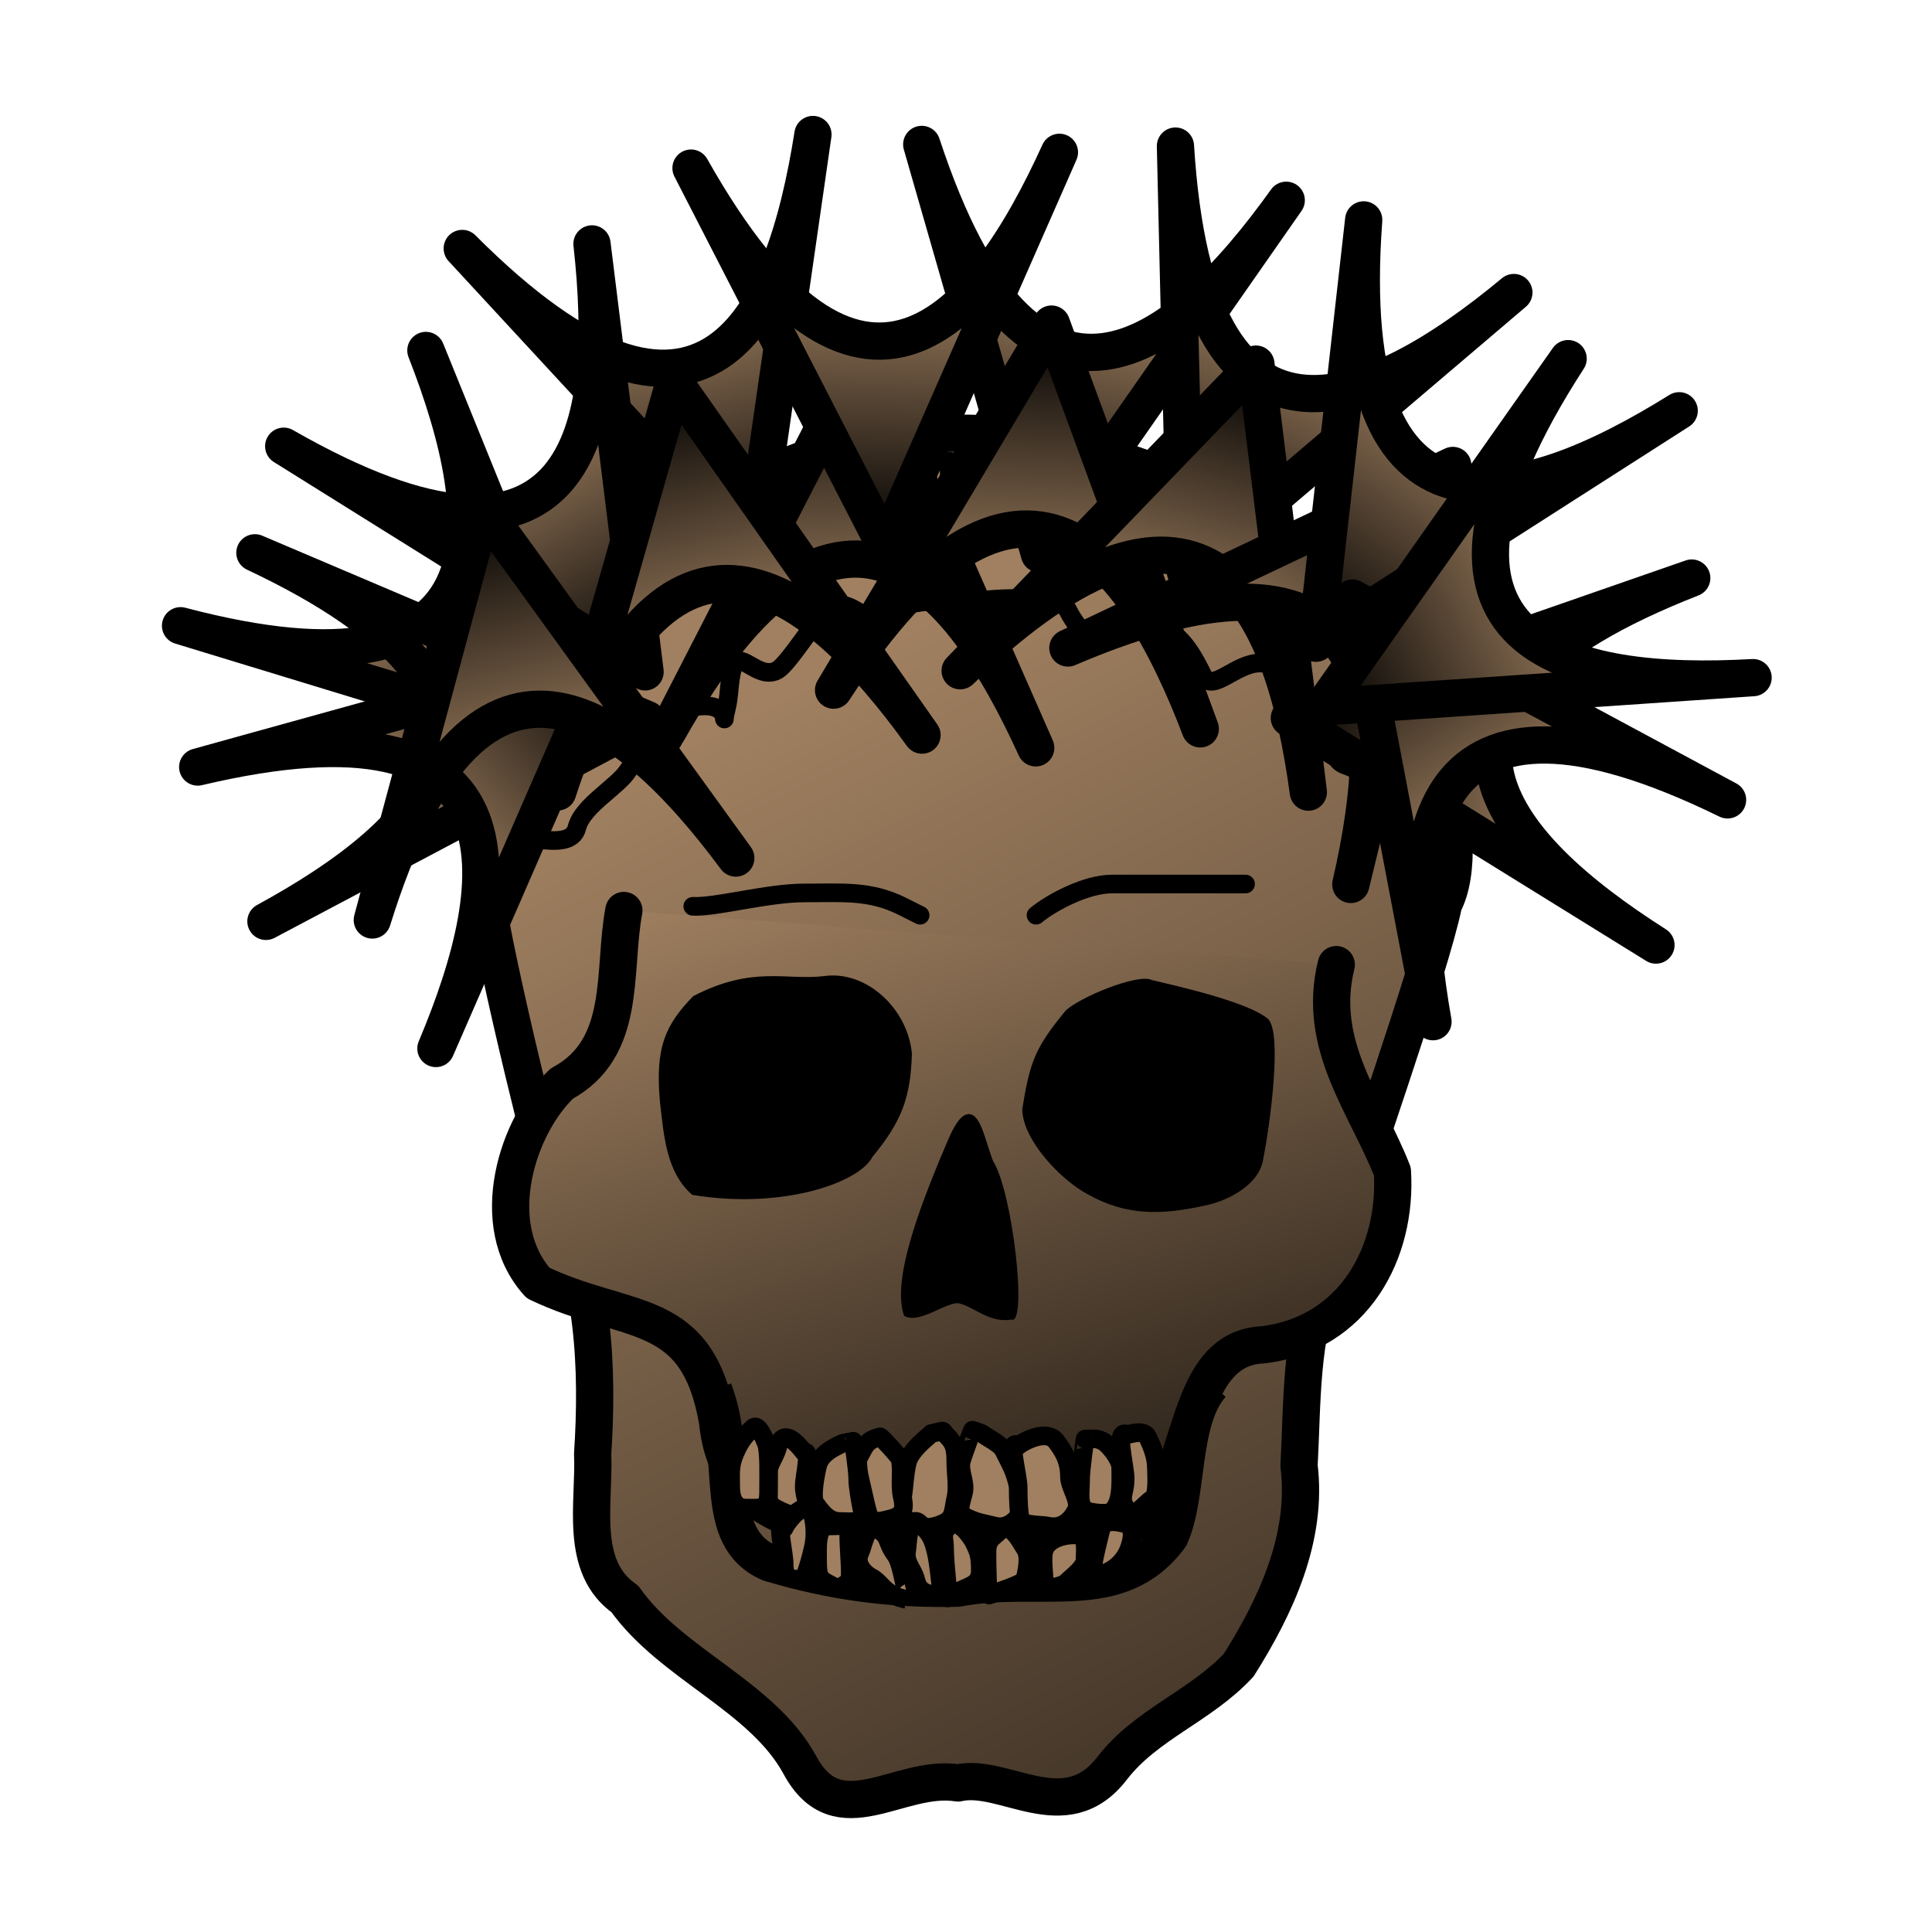
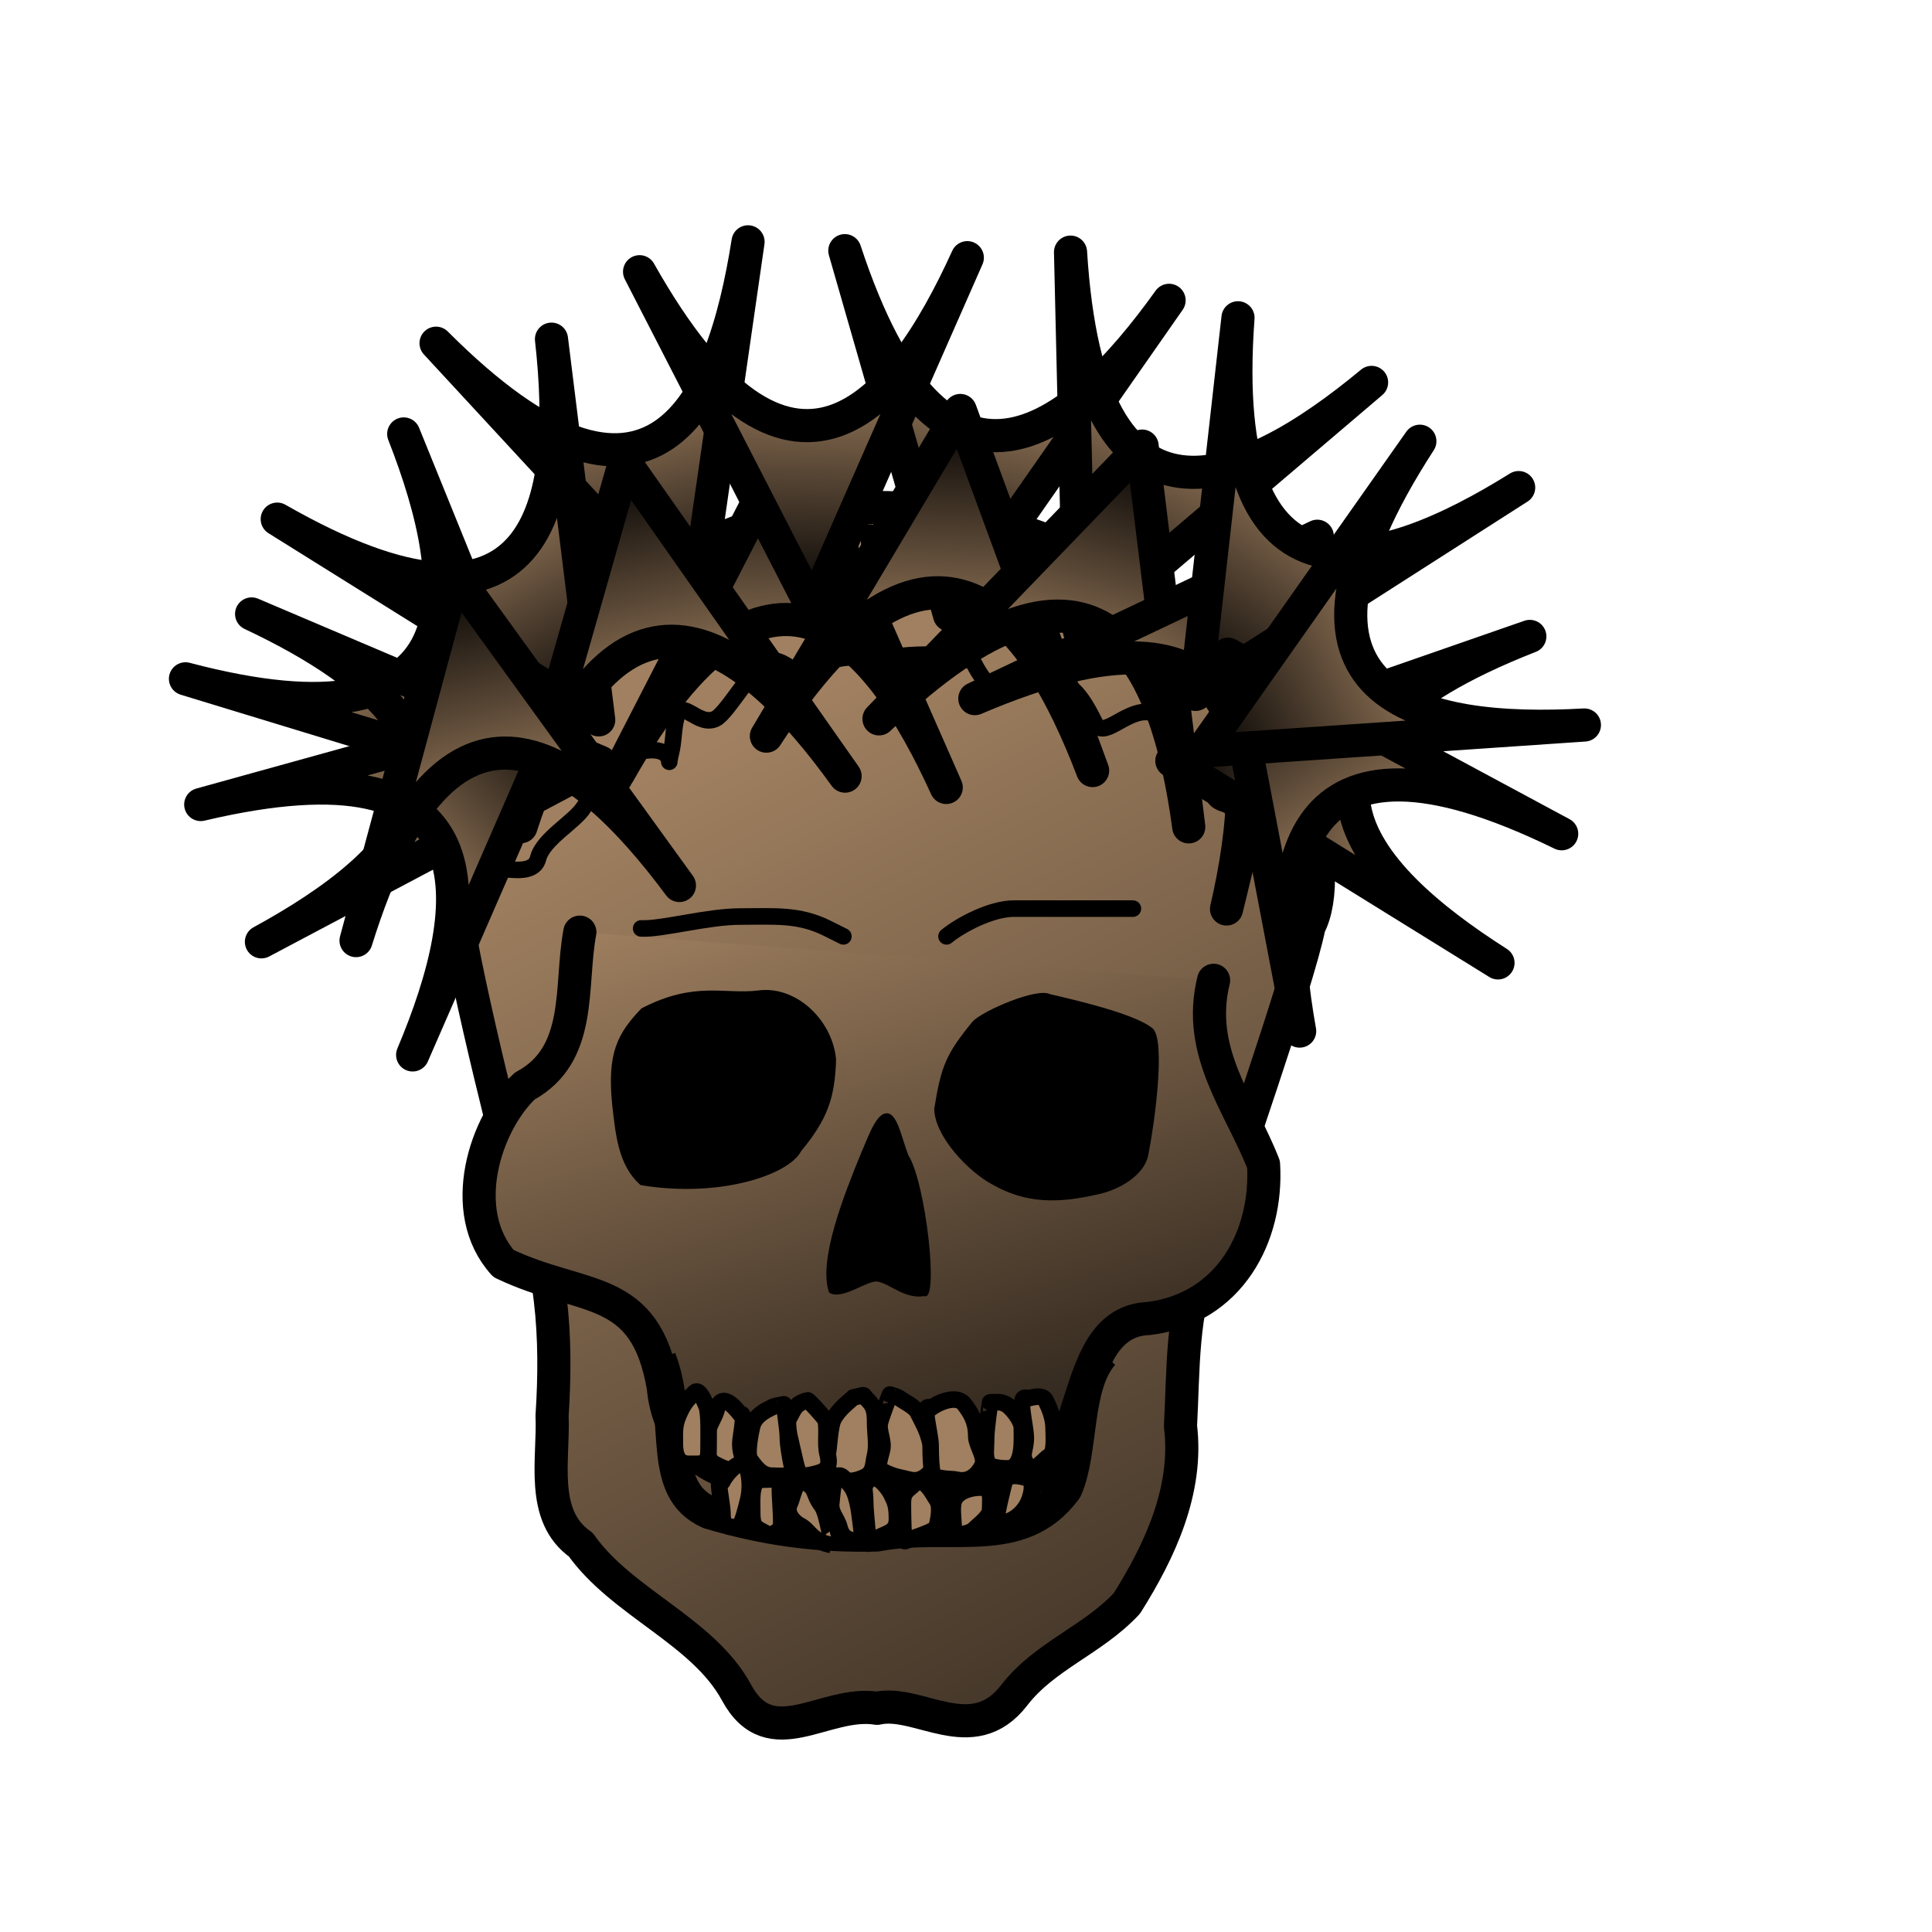
- <svg xmlns="http://www.w3.org/2000/svg" xmlns:xlink="http://www.w3.org/1999/xlink" overflow="hidden" viewBox="12 59 830 830" id="svg36220" version="1.0">
+ <svg xmlns="http://www.w3.org/2000/svg" xmlns:xlink="http://www.w3.org/1999/xlink" viewBox="0 0 933 933" width="933" height="933" id="svg36220" version="1.0">
  <defs id="defs36222">
    <linearGradient id="linearGradient5175">
      <stop style="stop-color:#a08060;stop-opacity:1" offset="0" id="stop5177" />
      <stop style="stop-color:#000000;stop-opacity:1;" offset="1" id="stop5179" />
    </linearGradient>
    <linearGradient xlink:href="#linearGradient5175" id="linearGradient2365" x1="317.823" y1="251.519" x2="716.784" y2="1040.894" gradientUnits="userSpaceOnUse" gradientTransform="matrix(0.957555,0,0,0.957555,5.117738,135.2389)" />
    <linearGradient xlink:href="#linearGradient5175" id="linearGradient2373" x1="403.641" y1="286.734" x2="535.965" y2="715.779" gradientUnits="userSpaceOnUse" gradientTransform="matrix(0.957555,0,0,0.957555,5.117738,135.2389)" />
    <linearGradient xlink:href="#linearGradient5175" id="linearGradient3212" x1="408" y1="206" x2="392" y2="313" gradientUnits="userSpaceOnUse" />
    <linearGradient xlink:href="#linearGradient5175" id="linearGradient3236" gradientUnits="userSpaceOnUse" x1="405" y1="176" x2="402" y2="281" gradientTransform="matrix(1.130489,0,0,1.130489,-50.63018,-23.65829)" />
    <linearGradient xlink:href="#linearGradient5175" id="linearGradient3240" gradientUnits="userSpaceOnUse" x1="405" y1="176" x2="402" y2="281" gradientTransform="matrix(1.109098,0.21888,-0.21888,1.109098,85.2803,-100.5017)" />
    <linearGradient xlink:href="#linearGradient5175" id="linearGradient3244" gradientUnits="userSpaceOnUse" gradientTransform="matrix(1.017334,0.492988,-0.492988,1.017334,261.0072,-174.3867)" x1="405" y1="176" x2="402" y2="281" />
    <linearGradient xlink:href="#linearGradient5175" id="linearGradient3248" gradientUnits="userSpaceOnUse" gradientTransform="matrix(0.941308,0.626054,-0.626054,0.941308,384.2847,-174.5797)" x1="405" y1="176" x2="402" y2="281" />
    <linearGradient xlink:href="#linearGradient5175" id="linearGradient3252" gradientUnits="userSpaceOnUse" gradientTransform="matrix(0.524688,1.001354,-1.001354,0.524688,656.011,-177.2386)" x1="405" y1="176" x2="402" y2="281" />
    <linearGradient xlink:href="#linearGradient5175" id="linearGradient3256" gradientUnits="userSpaceOnUse" x1="405" y1="176" x2="402" y2="281" gradientTransform="matrix(1.089125,-0.303002,0.303002,1.089125,-177.2688,112.8851)" />
    <linearGradient xlink:href="#linearGradient5175" id="linearGradient3260" gradientUnits="userSpaceOnUse" gradientTransform="matrix(0.970834,-0.579209,0.579209,0.970834,-254.1968,301.8831)" x1="405" y1="176" x2="402" y2="281" />
    <linearGradient xlink:href="#linearGradient5175" id="linearGradient3264" gradientUnits="userSpaceOnUse" gradientTransform="matrix(0.787635,-0.810947,0.810947,0.787635,-272.0044,477.7957)" x1="405" y1="176" x2="402" y2="281" />
    <linearGradient xlink:href="#linearGradient5175" id="linearGradient3278" gradientUnits="userSpaceOnUse" x1="405" y1="176" x2="402" y2="281" gradientTransform="matrix(1.130489,0,0,-1.130489,-60.80898,528.3752)" />
    <linearGradient xlink:href="#linearGradient5175" id="linearGradient3280" gradientUnits="userSpaceOnUse" gradientTransform="matrix(1.128295,7.040609e-2,7.040609e-2,-1.128295,1.66025,487.6816)" x1="405" y1="176" x2="402" y2="281" />
    <linearGradient xlink:href="#linearGradient5175" id="linearGradient3282" gradientUnits="userSpaceOnUse" gradientTransform="matrix(1.082421,0.326146,0.326146,-1.082421,35.59664,391.733)" x1="405" y1="176" x2="402" y2="281" />
    <linearGradient xlink:href="#linearGradient5175" id="linearGradient3284" gradientUnits="userSpaceOnUse" gradientTransform="matrix(0.897682,0.68715,0.68715,-0.897682,91.16528,241.8485)" x1="405" y1="176" x2="402" y2="281" />
    <linearGradient xlink:href="#linearGradient5175" id="linearGradient3286" gradientUnits="userSpaceOnUse" gradientTransform="matrix(1.108513,-0.221814,-0.221814,-1.108513,-70.53321,621.6134)" x1="405" y1="176" x2="402" y2="281" />
    <linearGradient xlink:href="#linearGradient5175" id="linearGradient3288" gradientUnits="userSpaceOnUse" gradientTransform="matrix(1.105271,-0.237442,-0.237442,-1.105271,-147.0037,681.1637)" x1="405" y1="176" x2="402" y2="281" />
    <linearGradient xlink:href="#linearGradient5175" id="linearGradient3292" gradientUnits="userSpaceOnUse" gradientTransform="matrix(-0.157829,1.119418,-1.119418,-0.157829,942.3364,-27.01519)" x1="405" y1="176" x2="402" y2="281" />
    <linearGradient xlink:href="#linearGradient5175" id="linearGradient3296" gradientUnits="userSpaceOnUse" gradientTransform="matrix(8.218347e-2,1.127499,1.127499,-8.218347e-2,-59.0949,-50.80058)" x1="405" y1="176" x2="402" y2="281" />
    <linearGradient xlink:href="#linearGradient5175" id="linearGradient3300" gradientUnits="userSpaceOnUse" gradientTransform="matrix(0.766568,0.830892,0.830892,-0.766568,-260.6619,229.316)" x1="405" y1="176" x2="402" y2="281" />
    <linearGradient xlink:href="#linearGradient5175" id="linearGradient3304" gradientUnits="userSpaceOnUse" gradientTransform="matrix(-0.931353,0.640772,-0.640772,-0.931353,1138.129,326.4624)" x1="405" y1="176" x2="402" y2="281" />
  </defs>
  <g id="layer1">
    <path style="fill:url(#linearGradient2365);fill-opacity:1;fill-rule:evenodd;stroke:#000000;stroke-width:16;stroke-linecap:round;stroke-linejoin:round;stroke-miterlimit:4;stroke-dasharray:none;stroke-opacity:1" d="M 219.61,436.869 C 220.436,387.43 242.548,340.936 277.247,307.141 C 304.132,280.956 334.458,262.984 370.021,252.238 C 402.811,242.33 446.984,243.028 479.636,252.447 C 519.371,263.91 549.346,279.368 580.922,306.027 C 628.794,346.443 645.767,421.712 632.184,447.307 C 626.723,474.513 593.89,566.973 581.085,607.817 C 570.495,633.069 571.55,661.729 570.076,688.706 C 573.87,719.56 560.135,748.989 544.173,774.333 C 527.53,792.144 504.419,799.635 489.744,818.699 C 469.593,844.876 443.405,820.4 423.557,824.971 C 398.372,820.88 372.151,847.821 355.686,817.371 C 339.575,787.575 300.245,774.014 280.449,745.927 C 260.53,732.094 267.536,704.482 266.605,683.653 C 269.03,646.451 267.183,607.901 250.723,573.77 C 249.111,569.049 225.583,478.271 219.61,436.869 z " id="path1328" />
    <path style="fill:url(#linearGradient2373);fill-opacity:1;fill-rule:evenodd;stroke:#000000;stroke-width:16;stroke-linecap:round;stroke-linejoin:round;stroke-miterlimit:4;stroke-dasharray:none;stroke-opacity:1" d="M 280.018,450.151 C 275.098,476.254 281.71,509.193 253.426,524.468 C 234.446,542.111 220.338,584.861 243.149,610.172 C 281.903,628.722 311.553,619.12 320.305,669.809 C 324.539,715.14 369.742,717.923 395.662,715.334 C 424.112,715.797 464.12,716.993 491.185,715.067 C 528.549,713.689 514.093,638.147 554.68,636.742 C 593.941,631.928 612.277,596.756 610.191,562.308 C 598.716,533.079 577.505,508.157 586.064,473.405" id="path2239" />
    <path style="fill:#000000;fill-opacity:1;fill-rule:evenodd;stroke:none;stroke-width:16;stroke-linecap:round;stroke-linejoin:round;stroke-miterlimit:4;stroke-dasharray:none;stroke-opacity:1" d="M 469.74,493.253 C 456.786,509.046 454.462,514.907 451.154,535.586 C 451.466,549.109 468.115,566.195 479.367,572.103 C 495.544,581.266 510.835,581.14 529.533,576.919 C 539.802,574.913 553.275,567.784 554.724,556.692 C 557.345,543.639 563.036,503.213 556.821,496.798 C 548.323,489.409 517.415,482.559 506.947,480.057 C 500.738,476.904 474.939,487.911 469.74,493.253 z " id="path2206" />
    <path style="fill:#000000;fill-opacity:1;fill-rule:evenodd;stroke:none;stroke-width:16;stroke-linecap:round;stroke-linejoin:round;stroke-miterlimit:4;stroke-dasharray:none;stroke-opacity:1" d="M 309.81,486.947 C 297.974,499.177 293.261,508.776 295.577,532.918 C 297.234,547.16 298.302,562.718 309.387,572.317 C 347.066,578.647 380.8,567.573 386.88,555.909 C 399.41,540.72 403.235,530.455 403.764,511.548 C 401.85,491.998 383.972,475.82 366.104,478.328 C 349.788,480.315 335.427,473.636 309.81,486.947 z " id="path2204" />
    <path style="fill:#000000;fill-opacity:1;fill-rule:evenodd;stroke:none;stroke-width:16;stroke-linecap:round;stroke-linejoin:round;stroke-miterlimit:4;stroke-dasharray:none;stroke-opacity:1" d="M 426.995,537.845 C 422.156,539.439 418.275,551.741 416.028,556.369 C 407.581,577.004 394.9,608.977 400.407,624.252 C 406.92,628.328 419.608,617.355 424.419,619.042 C 430.219,620.408 437.266,627.483 446.438,625.895 C 453.606,628.985 447.008,570.791 438.655,557.876 C 434.931,548.186 433.056,535.848 426.995,537.845 z " id="path2228" />
    <path style="fill:none;fill-opacity:1;fill-rule:evenodd;stroke:#000000;stroke-width:16;stroke-linecap:butt;stroke-linejoin:round;stroke-miterlimit:4;stroke-dasharray:none;stroke-opacity:1" d="M 318.592,656.22 C 330.013,685.718 316.955,719.184 342.531,730.434 C 369.725,738.565 395.248,741.975 423.504,741.277 C 459.205,734.493 492.785,748.83 514.676,719.067 C 522.874,700.719 518.822,669.035 532.594,653.744" id="path2244" />
    <path style="fill:#a08060;fill-opacity:1;fill-rule:evenodd;stroke:#000000;stroke-width:8;stroke-linecap:butt;stroke-linejoin:round;stroke-miterlimit:4;stroke-dasharray:none;stroke-opacity:1" d="M 412.079,674.844 C 410.456,676.539 404.974,680.436 402.503,685.377 C 400.658,689.068 400.43,699.417 399.631,702.613 C 397.928,709.425 400.531,711.681 405.376,714.104 C 409.779,716.305 414.733,714.692 417.824,713.146 C 422.142,710.987 421.544,706.883 422.612,702.613 C 423.725,698.159 422.612,691.878 422.612,687.292 C 422.612,681.418 422.068,679.087 418.782,675.801 C 416.018,673.037 418.745,673.511 412.079,674.844 z " id="path2275" />
    <path style="fill:#a08060;fill-opacity:1;fill-rule:evenodd;stroke:#000000;stroke-width:8;stroke-linecap:butt;stroke-linejoin:round;stroke-miterlimit:4;stroke-dasharray:none;stroke-opacity:1" d="M 429.772,673.43 C 429.716,673.374 425.664,684.115 424.984,686.835 C 423.918,691.099 427.054,695.79 425.941,700.241 C 424.374,706.512 423.171,708.91 426.899,710.774 C 431.827,713.238 434.443,713.378 439.347,714.604 C 445.217,716.072 448.861,711.495 450.838,708.859 C 453.313,705.558 449.493,697.734 448.923,695.453 C 447.622,690.251 445.623,686.938 443.177,682.048 C 441.777,679.246 436.731,676.973 434.559,675.345 C 433.184,674.313 431.367,674.068 429.772,673.43 z " id="path2277" />
    <path style="fill:#a08060;fill-opacity:1;fill-rule:evenodd;stroke:#000000;stroke-width:8;stroke-linecap:butt;stroke-linejoin:round;stroke-miterlimit:4;stroke-dasharray:none;stroke-opacity:1" d="M 449.424,680.088 C 444.572,676.449 449.424,692.217 449.424,698.282 C 449.424,702.856 449.6,708.562 450.381,711.688 C 451.077,714.47 459.892,714.065 461.872,714.56 C 467.979,716.087 472.126,712.246 474.32,707.857 C 476.343,703.811 471.447,698.01 471.447,693.494 C 471.447,686.023 468.399,681.77 465.702,678.173 C 461.887,673.086 452.456,677.662 449.424,680.088 z " id="path2279" />
    <path style="fill:#a08060;fill-opacity:1;fill-rule:evenodd;stroke:#000000;stroke-width:8;stroke-linecap:butt;stroke-linejoin:round;stroke-miterlimit:4;stroke-dasharray:none;stroke-opacity:1" d="M 478.15,677.216 C 478.129,677.187 476.235,690.234 476.235,694.452 C 476.235,699.989 475.357,703.229 477.193,706.9 C 478.265,709.045 487.314,709.5 488.683,708.815 C 494.229,706.042 493.471,695.685 493.471,689.664 C 493.471,685.694 488.07,679.303 485.811,678.173 C 482.948,676.742 482.444,677.216 478.15,677.216 z " id="path2281" />
    <path style="fill:#a08060;fill-opacity:1;fill-rule:evenodd;stroke:#000000;stroke-width:8;stroke-linecap:butt;stroke-linejoin:round;stroke-miterlimit:4;stroke-dasharray:none;stroke-opacity:1" d="M 496.344,675.3 C 490.627,672.442 495.386,688.06 495.386,694.452 C 495.386,700.832 492.356,702.54 496.344,707.857 C 499.299,711.797 504.318,704.349 506.877,703.069 C 509.691,701.663 508.792,692.674 508.792,689.664 C 508.792,684.725 506.723,679.78 504.962,676.258 C 503.441,673.217 498.254,674.918 496.344,675.3 z " id="path2283" />
    <path style="fill:#a08060;fill-opacity:1;fill-rule:evenodd;stroke:#000000;stroke-width:8;stroke-linecap:butt;stroke-linejoin:round;stroke-miterlimit:4;stroke-dasharray:none;stroke-opacity:1" d="M 378.564,678.173 C 378.587,678.128 380.48,690.161 380.48,694.452 C 380.48,697.633 381.579,703.777 382.395,707.857 C 383.598,713.873 377.522,712.645 372.819,712.645 C 367.644,712.645 364.83,708.376 362.286,704.985 C 360.297,702.333 362.559,691.444 363.244,688.706 C 364.414,684.026 368.952,681.543 371.862,680.088 C 374.78,678.629 373.349,679.216 378.564,678.173 z " id="path2287" />
    <path style="fill:#a08060;fill-opacity:1;fill-rule:evenodd;stroke:#000000;stroke-width:8;stroke-linecap:butt;stroke-linejoin:round;stroke-miterlimit:4;stroke-dasharray:none;stroke-opacity:1" d="M 357.498,682.961 C 360.475,681.473 357.498,693.663 357.498,697.324 C 357.498,702.951 359.975,703.861 357.498,708.815 C 355.513,712.785 345.847,707.298 345.05,706.9 C 341.187,704.968 341.22,698.894 341.22,694.452 C 341.22,689.745 345.18,684.355 346.008,681.046 C 348.387,671.529 354.906,679.72 357.498,682.961 z " id="path2289" />
    <path style="fill:#a08060;fill-opacity:1;fill-rule:evenodd;stroke:#000000;stroke-width:8;stroke-linecap:butt;stroke-linejoin:round;stroke-miterlimit:4;stroke-dasharray:none;stroke-opacity:1" d="M 380.48,685.833 C 383.414,681.147 383.304,677.946 390.055,676.258 C 390.509,676.145 398.408,684.773 398.673,685.833 C 399.797,690.328 398.378,697.102 399.631,702.112 C 401.306,708.814 398.771,710.466 393.885,711.688 C 387.096,713.385 385.863,713.114 384.31,706.9 C 383.362,703.109 382.141,697.267 381.437,694.452 C 380.742,691.669 380.48,688.785 380.48,685.833 z " id="path2291" />
    <path style="fill:#a08060;fill-opacity:1;fill-rule:evenodd;stroke:#000000;stroke-width:8;stroke-linecap:butt;stroke-linejoin:round;stroke-miterlimit:4;stroke-dasharray:none;stroke-opacity:1" d="M 341.22,679.131 C 342.549,682.576 342.177,693.422 342.177,700.197 C 342.177,707.62 339.153,706.9 332.602,706.9 C 327.37,706.9 325.899,702.633 325.899,697.324 C 325.899,690.878 325.357,687.875 328.772,681.046 C 331.043,676.504 332.911,674.991 335.474,672.428 C 337.555,670.347 340.127,676.398 341.22,679.131 z " id="path2295" />
    <path style="fill:#a08060;fill-opacity:1;fill-rule:evenodd;stroke:#000000;stroke-width:8;stroke-linecap:butt;stroke-linejoin:round;stroke-miterlimit:4;stroke-dasharray:none;stroke-opacity:1" d="M 348.88,715.518 C 345.269,711.907 348.88,725.732 348.88,730.839 C 348.88,736.65 350.749,737.542 356.541,737.542 C 358.193,737.542 360.862,726.001 361.328,724.136 C 362.461,719.605 362.202,714.225 361.328,710.73 C 358.89,700.975 349.927,712.902 348.88,715.518 z " id="path2299" />
    <path style="fill:#a08060;fill-opacity:1;fill-rule:evenodd;stroke:#000000;stroke-width:8;stroke-linecap:butt;stroke-linejoin:round;stroke-miterlimit:4;stroke-dasharray:none;stroke-opacity:1" d="M 416.867,744.244 C 416.042,740.946 415.501,731.122 413.994,725.093 C 412.559,719.352 411.437,717.748 407.291,713.603 C 402.165,708.477 401.814,723.753 401.546,725.093 C 400.5,730.321 404.268,733.111 405.376,737.542 C 406.734,742.972 409.936,744.244 416.867,744.244 z " id="path2301" />
    <path style="fill:#a08060;fill-opacity:1;fill-rule:evenodd;stroke:#000000;stroke-width:8;stroke-linecap:butt;stroke-linejoin:round;stroke-miterlimit:4;stroke-dasharray:none;stroke-opacity:1" d="M 418.782,744.244 C 420.332,750.445 417.824,731.485 417.824,725.093 C 417.824,718.96 416.132,718.167 419.739,714.56 C 423.596,710.704 429.514,719.746 430.272,721.263 C 432.358,725.433 433.145,727.195 433.145,733.711 C 433.145,739.614 428.697,740.244 424.527,742.329 C 418.905,745.14 436.682,740.664 418.782,744.244 z " id="path2303" />
    <path style="fill:#a08060;fill-opacity:1;fill-rule:evenodd;stroke:#000000;stroke-width:8;stroke-linecap:butt;stroke-linejoin:round;stroke-miterlimit:4;stroke-dasharray:none;stroke-opacity:1" d="M 436.975,744.244 C 436.187,744.639 436.018,730.116 436.018,726.051 C 436.018,720.066 438.401,719.838 441.763,716.475 C 446.169,712.07 451.247,722.736 452.296,724.136 C 454.853,727.544 452.904,735.111 452.296,737.542 C 451.822,739.439 439.304,743.313 436.975,744.244 z " id="path2305" />
    <path style="fill:#a08060;fill-opacity:1;fill-rule:evenodd;stroke:#000000;stroke-width:8;stroke-linecap:butt;stroke-linejoin:round;stroke-miterlimit:4;stroke-dasharray:none;stroke-opacity:1" d="M 402.503,742.329 C 401.18,747.621 400.031,731.372 396.758,727.008 C 392.191,720.919 394.865,718.88 388.14,715.518 C 384.29,713.593 382.707,723.512 381.437,726.051 C 378.865,731.196 384.176,735.56 386.225,736.584 C 390.019,738.481 390.966,741.827 395.8,744.244 C 398.031,745.36 399.07,745.541 401.546,746.159" id="path2307" />
    <path style="fill:#a08060;fill-opacity:1;fill-rule:evenodd;stroke:#000000;stroke-width:8;stroke-linecap:butt;stroke-linejoin:round;stroke-miterlimit:4;stroke-dasharray:none;stroke-opacity:1" d="M 376.649,738.499 C 378.086,739.218 376.649,724.234 376.649,720.306 C 376.649,712.854 375.987,714.56 368.031,714.56 C 362.533,714.56 363.244,723.865 363.244,728.923 C 363.244,735.606 363.565,737.223 368.031,739.457 C 372.091,741.486 371.562,742.314 376.649,738.499 z " id="path2309" />
    <path style="fill:#a08060;fill-opacity:1;fill-rule:evenodd;stroke:#000000;stroke-width:8;stroke-linecap:butt;stroke-linejoin:round;stroke-miterlimit:4;stroke-dasharray:none;stroke-opacity:1" d="M 458.042,741.372 C 463.251,743.977 458.309,729.345 460.914,724.136 C 463.063,719.838 469.206,718.39 473.362,718.39 C 479.426,718.39 478.15,723.54 478.15,728.923 C 478.15,732.4 472.882,736.107 470.49,738.499 C 467.997,740.991 461.958,741.372 458.042,741.372 z " id="path2311" />
    <path style="fill:#a08060;fill-opacity:1;fill-rule:evenodd;stroke:#000000;stroke-width:8;stroke-linecap:butt;stroke-linejoin:round;stroke-miterlimit:4;stroke-dasharray:none;stroke-opacity:1" d="M 481.98,735.626 C 479.723,737.884 482.389,726.331 484.853,716.475 C 486.146,711.304 491.914,712.734 495.386,713.603 C 500.772,714.949 497.404,723.93 496.344,726.051 C 493.618,731.503 488.085,735.626 481.98,735.626 z " id="path2313" />
    <path style="fill:none;fill-opacity:0.75;fill-rule:evenodd;stroke:#000000;stroke-width:8;stroke-linecap:round;stroke-linejoin:round;stroke-miterlimit:4;stroke-dasharray:none;stroke-opacity:1" d="M 420.112,257.186 C 418.306,262.152 422.82,272.73 422.82,280.728 C 422.82,284.377 408.654,301.147 410.633,305.104 C 413.483,310.805 421.234,315.705 422.82,317.291 C 423.9,318.371 397.954,313.926 394.382,325.417 C 391.324,335.256 380.692,316.661 370.896,319.11 C 364.189,320.787 351.414,344.192 345.632,347.084 C 337.244,351.277 329.049,336.691 326.673,346.194 C 325.008,352.854 325.496,357.673 323.965,363.798 C 321.186,374.912 328.405,359.657 310.423,362.654 C 302.225,364.02 300.943,359.236 300.943,377.55 C 300.943,377.984 284.172,386.092 281.985,389.738 C 277.743,396.807 262.232,405.034 259.86,414.525 C 256.761,426.919 230.62,413.822 224.236,420.205" id="path2353" />
    <path style="fill:none;fill-opacity:0.75;fill-rule:evenodd;stroke:#000000;stroke-width:8;stroke-linecap:round;stroke-linejoin:round;stroke-miterlimit:4;stroke-dasharray:none;stroke-opacity:1" d="M 421.507,320.697 C 427.376,314.829 467.354,314.348 470.591,320.822 C 474.516,328.672 480.524,335.175 484.133,333.01 C 489.51,329.783 498.175,327.593 504.446,327.593 C 517.478,327.593 523.433,338.484 528.821,349.26 C 532.698,357.013 542.758,343.843 553.197,343.843 C 563.895,343.843 569.13,349.174 566.739,358.739 C 565.703,362.88 580.007,367.945 582.989,370.927 C 590.59,378.528 580.059,385.429 592.468,388.531 C 603.876,391.383 625.339,398.781 632.417,400.55" id="path2357" />
    <path style="fill:none;fill-opacity:0.75;fill-rule:evenodd;stroke:#000000;stroke-width:8;stroke-linecap:round;stroke-linejoin:round;stroke-miterlimit:4;stroke-dasharray:none;stroke-opacity:1" d="M 309.62,448.36 C 319.552,448.866 341.59,442.614 357.498,442.614 C 374.166,442.614 385.762,441.425 399.631,448.36 C 402.218,449.653 404.806,450.948 407.291,452.19" id="path2375" />
    <path style="fill:none;fill-opacity:0.75;fill-rule:evenodd;stroke:#000000;stroke-width:8;stroke-linecap:round;stroke-linejoin:round;stroke-miterlimit:4;stroke-dasharray:none;stroke-opacity:1" d="M 457.084,452.19 C 463.968,446.535 478.732,438.784 489.641,438.784 C 501.764,438.784 511.868,438.784 524.113,438.784 C 531.773,438.784 539.434,438.784 547.094,438.784" id="path2377" />
    <path id="path3238" d="M 407.987,121.048 L 458.541,296.956 L 564.574,145.037 C 518.199,209.793 454.314,261.626 407.987,121.048 z " style="fill:url(#linearGradient3240);fill-opacity:1;fill-rule:evenodd;stroke:#000000;stroke-width:16;stroke-linecap:round;stroke-linejoin:round;stroke-miterlimit:4;stroke-dasharray:none;stroke-opacity:1" />
    <path style="fill:url(#linearGradient3244);fill-opacity:1;fill-rule:evenodd;stroke:#000000;stroke-width:16;stroke-linecap:round;stroke-linejoin:round;stroke-miterlimit:4;stroke-dasharray:none;stroke-opacity:1" d="M 516.98,121.758 L 521.272,304.736 L 662.365,184.673 C 601.084,235.551 526.142,269.489 516.98,121.758 z " id="path3242" />
    <path id="path3254" d="M 210.584,165.741 L 334.812,300.153 L 361.244,116.786 C 348.925,195.476 315.156,270.494 210.584,165.741 z " style="fill:url(#linearGradient3256);fill-opacity:1;fill-rule:evenodd;stroke:#000000;stroke-width:16;stroke-linecap:round;stroke-linejoin:round;stroke-miterlimit:4;stroke-dasharray:none;stroke-opacity:1" />
    <path style="fill:url(#linearGradient3260);fill-opacity:1;fill-rule:evenodd;stroke:#000000;stroke-width:16;stroke-linecap:round;stroke-linejoin:round;stroke-miterlimit:4;stroke-dasharray:none;stroke-opacity:1" d="M 133.881,250.699 L 289.129,347.638 L 266.322,163.784 C 275.168,242.941 262.353,324.204 133.881,250.699 z " id="path3258" />
    <path id="path3266" d="M 298.687,373.498 L 382.343,210.708 L 456.955,380.281 C 423.995,307.772 371.355,244.55 298.687,373.498 z " style="fill:url(#linearGradient3278);fill-opacity:1;fill-rule:evenodd;stroke:#000000;stroke-width:16;stroke-linecap:round;stroke-linejoin:round;stroke-miterlimit:4;stroke-dasharray:none;stroke-opacity:1" />
    <path style="fill:url(#linearGradient3280);fill-opacity:1;fill-rule:evenodd;stroke:#000000;stroke-width:16;stroke-linecap:round;stroke-linejoin:round;stroke-miterlimit:4;stroke-dasharray:none;stroke-opacity:1" d="M 370.104,355.494 L 463.736,198.23 L 527.642,372.121 C 499.263,297.7 450.662,231.322 370.104,355.494 z " id="path3268" />
    <path id="path3270" d="M 424.489,347.156 L 551.553,215.422 L 574.071,399.311 C 563.432,320.376 531.269,244.655 424.489,347.156 z " style="fill:url(#linearGradient3282);fill-opacity:1;fill-rule:evenodd;stroke:#000000;stroke-width:16;stroke-linecap:round;stroke-linejoin:round;stroke-miterlimit:4;stroke-dasharray:none;stroke-opacity:1" />
    <path style="fill:url(#linearGradient3284);fill-opacity:1;fill-rule:evenodd;stroke:#000000;stroke-width:16;stroke-linecap:round;stroke-linejoin:round;stroke-miterlimit:4;stroke-dasharray:none;stroke-opacity:1" d="M 470.767,337.38 L 636.145,258.963 L 592.32,438.967 C 610.221,361.356 606.85,279.157 470.767,337.38 z " id="path3272" />
    <path style="fill:url(#linearGradient3286);fill-opacity:1;fill-rule:evenodd;stroke:#000000;stroke-width:16;stroke-linecap:round;stroke-linejoin:round;stroke-miterlimit:4;stroke-dasharray:none;stroke-opacity:1" d="M 251.586,399.21 L 301.674,223.17 L 408.108,374.807 C 361.562,310.174 297.54,258.51 251.586,399.21 z " id="path3274" />
    <path style="fill:url(#linearGradient3236);fill-opacity:1;fill-rule:evenodd;stroke:#000000;stroke-width:16;stroke-linecap:round;stroke-linejoin:round;stroke-miterlimit:4;stroke-dasharray:none;stroke-opacity:1" d="M 308.865,131.219 L 392.522,294.009 L 467.134,124.436 C 434.174,196.945 381.534,260.167 308.865,131.219 z " id="path3204" />
    <path id="path3246" d="M 597.851,153.465 L 577.356,335.341 L 733.391,235.465 C 665.792,277.587 586.949,301.077 597.851,153.465 z " style="fill:url(#linearGradient3248);fill-opacity:1;fill-rule:evenodd;stroke:#000000;stroke-width:16;stroke-linecap:round;stroke-linejoin:round;stroke-miterlimit:4;stroke-dasharray:none;stroke-opacity:1" />
    <path id="path3262" d="M 89.563,327.82 L 264.625,381.23 L 194.966,209.562 C 224.017,283.724 232.693,365.533 89.563,327.82 z " style="fill:url(#linearGradient3264);fill-opacity:1;fill-rule:evenodd;stroke:#000000;stroke-width:16;stroke-linecap:round;stroke-linejoin:round;stroke-miterlimit:4;stroke-dasharray:none;stroke-opacity:1" />
    <path id="path3290" d="M 738.786,307.337 L 565.911,367.447 L 723.407,465.003 C 656.209,422.243 600.956,361.291 738.786,307.337 z " style="fill:url(#linearGradient3292);fill-opacity:1;fill-rule:evenodd;stroke:#000000;stroke-width:16;stroke-linecap:round;stroke-linejoin:round;stroke-miterlimit:4;stroke-dasharray:none;stroke-opacity:1" />
    <path style="fill:url(#linearGradient3296);fill-opacity:1;fill-rule:evenodd;stroke:#000000;stroke-width:16;stroke-linecap:round;stroke-linejoin:round;stroke-miterlimit:4;stroke-dasharray:none;stroke-opacity:1" d="M 121.507,296.485 L 289.948,368.085 L 126.248,454.827 C 196.169,416.684 255.397,359.587 121.507,296.485 z " id="path3294" />
    <path id="path3298" d="M 96.939,388.52 L 273.313,339.62 L 199.273,509.444 C 230.216,436.052 240.989,354.492 96.939,388.52 z " style="fill:url(#linearGradient3300);fill-opacity:1;fill-rule:evenodd;stroke:#000000;stroke-width:16;stroke-linecap:round;stroke-linejoin:round;stroke-miterlimit:4;stroke-dasharray:none;stroke-opacity:1" />
    <path id="path3276" d="M 171.943,454.235 L 219.542,277.505 L 328.106,427.624 C 280.652,363.655 215.907,312.9 171.943,454.235 z " style="fill:url(#linearGradient3288);fill-opacity:1;fill-rule:evenodd;stroke:#000000;stroke-width:16;stroke-linecap:round;stroke-linejoin:round;stroke-miterlimit:4;stroke-dasharray:none;stroke-opacity:1" />
    <path style="fill:url(#linearGradient3304);fill-opacity:1;fill-rule:evenodd;stroke:#000000;stroke-width:16;stroke-linecap:round;stroke-linejoin:round;stroke-miterlimit:4;stroke-dasharray:none;stroke-opacity:1" d="M 754.171,402.633 L 592.98,315.935 L 627.627,497.929 C 613.682,419.511 621.215,337.588 754.171,402.633 z " id="path3302" />
    <path style="fill:url(#linearGradient3252);fill-opacity:1;fill-rule:evenodd;stroke:#000000;stroke-width:16;stroke-linecap:round;stroke-linejoin:round;stroke-miterlimit:4;stroke-dasharray:none;stroke-opacity:1" d="M 685.676,213.074 L 580.308,362.729 L 765.14,350.116 C 685.616,354.574 605.185,337.29 685.676,213.074 z " id="path3250" />
  </g>
</svg>
